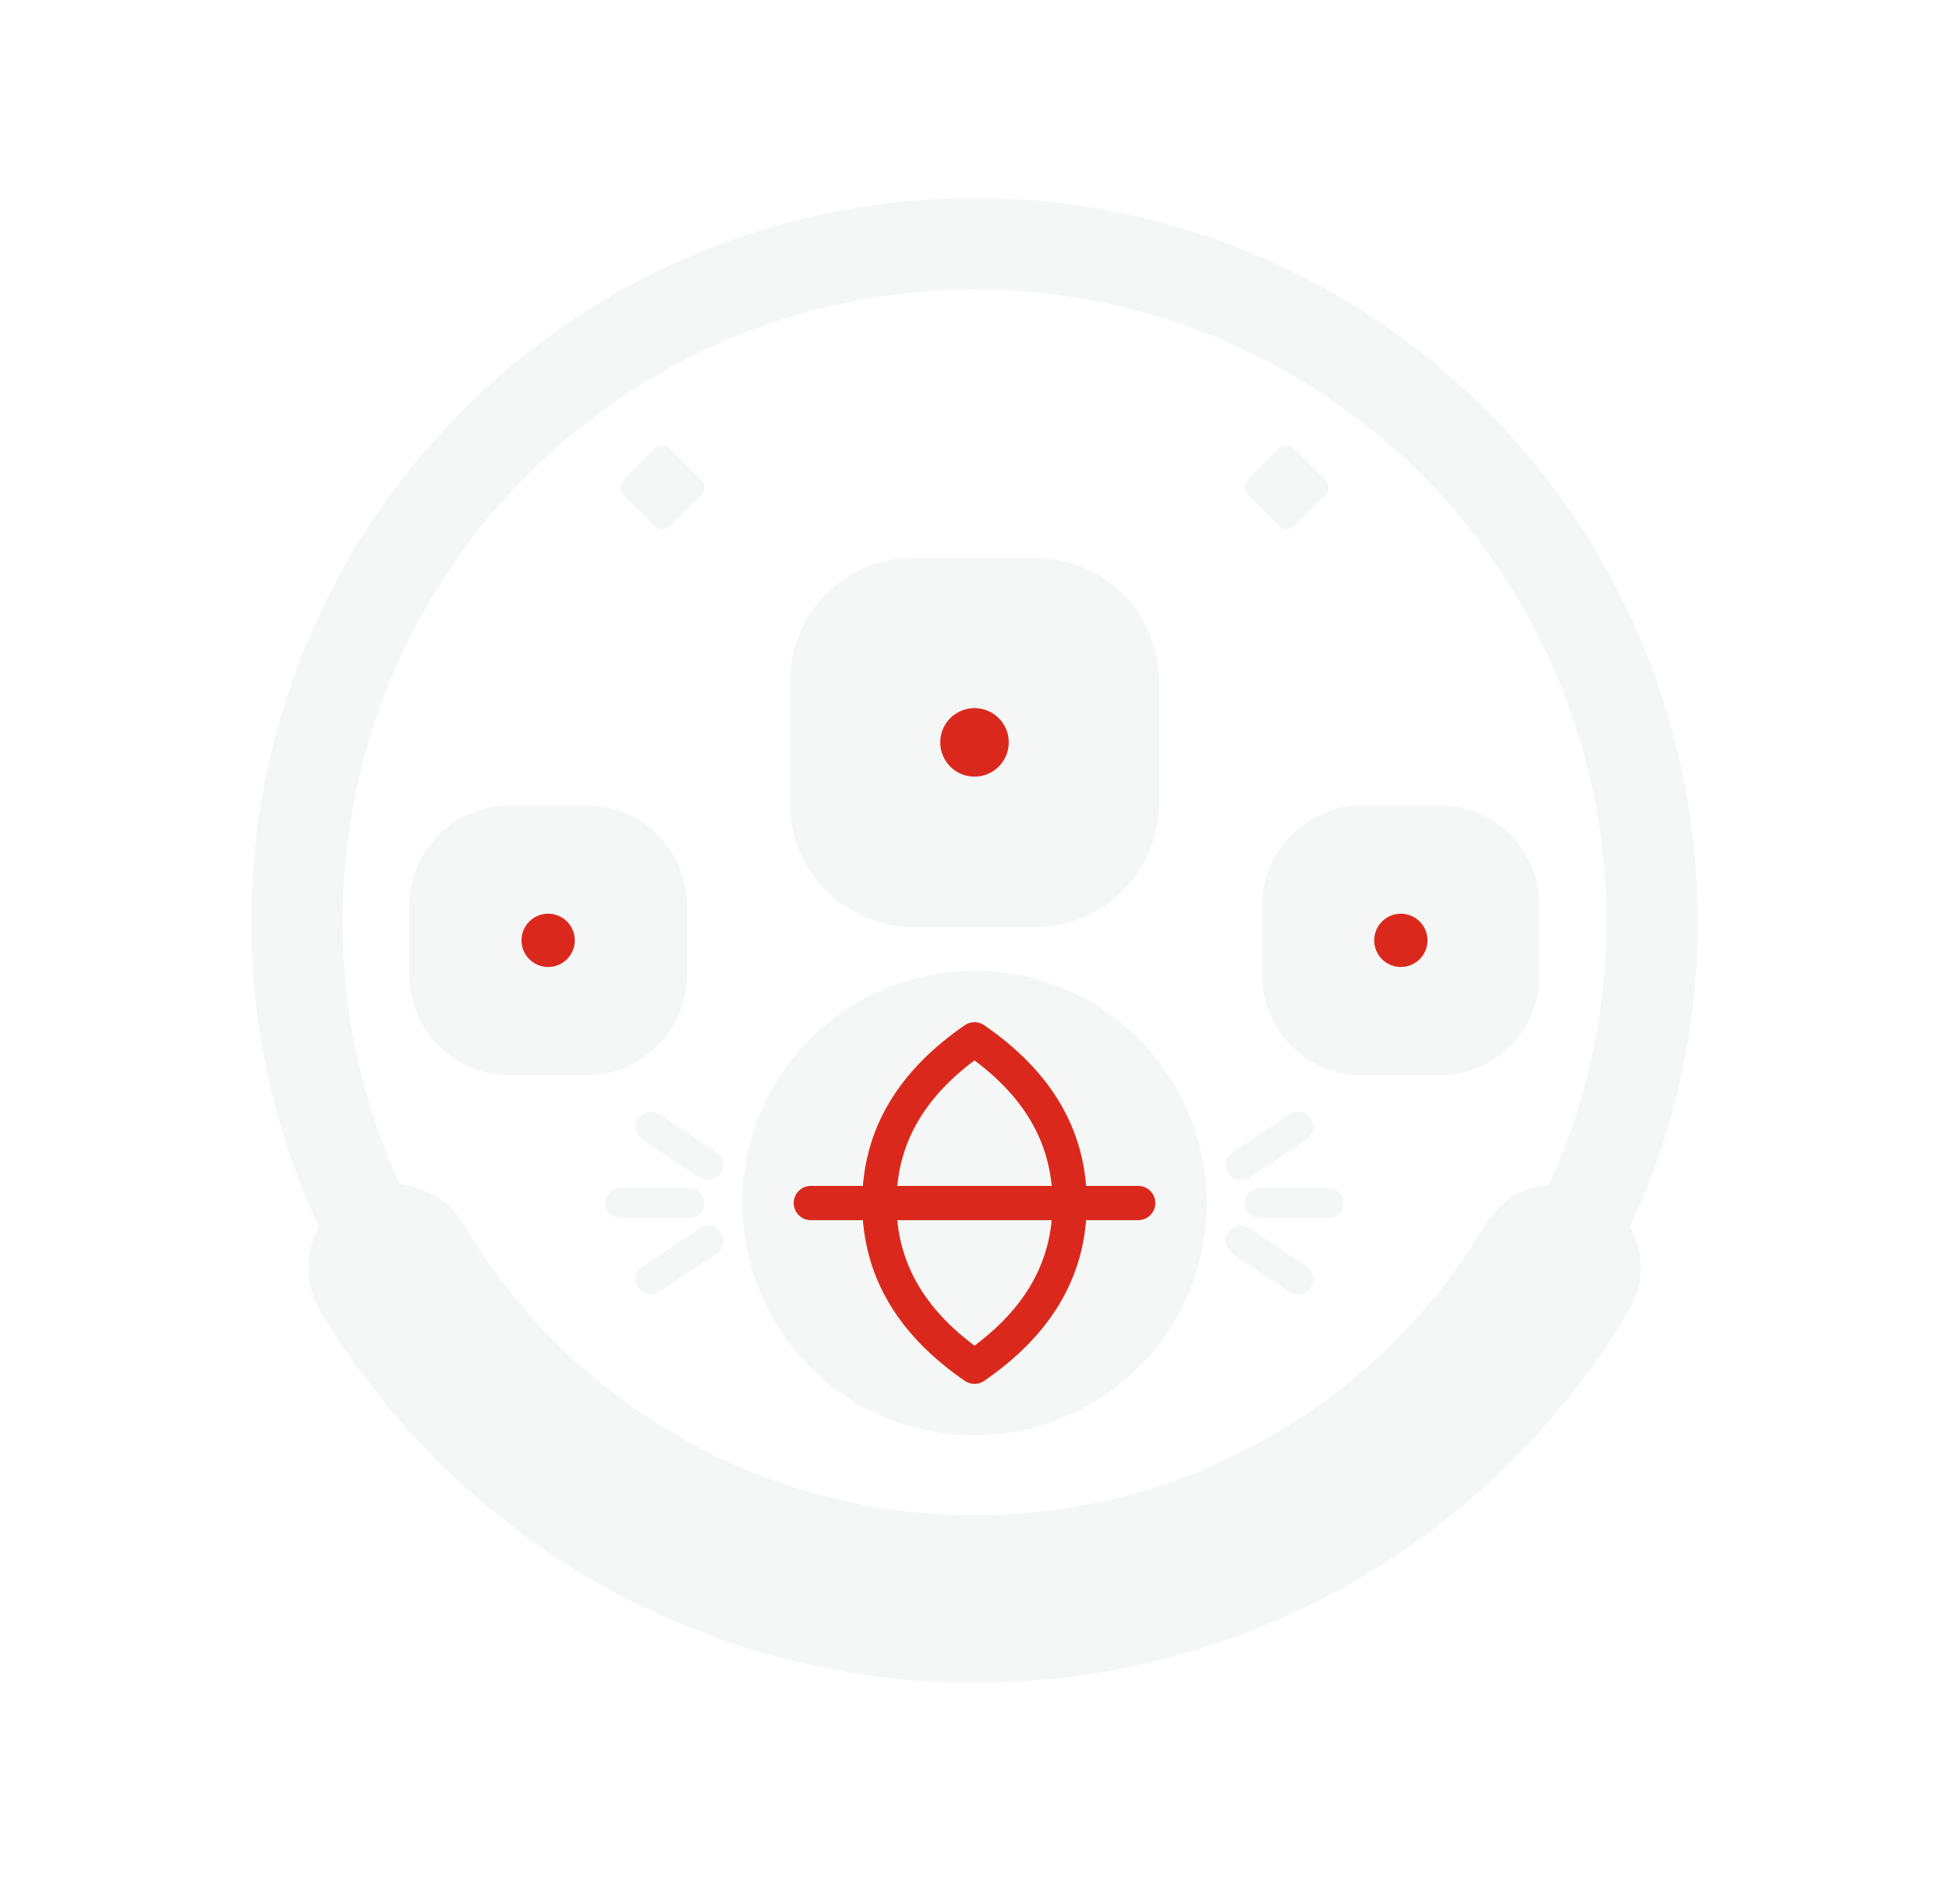
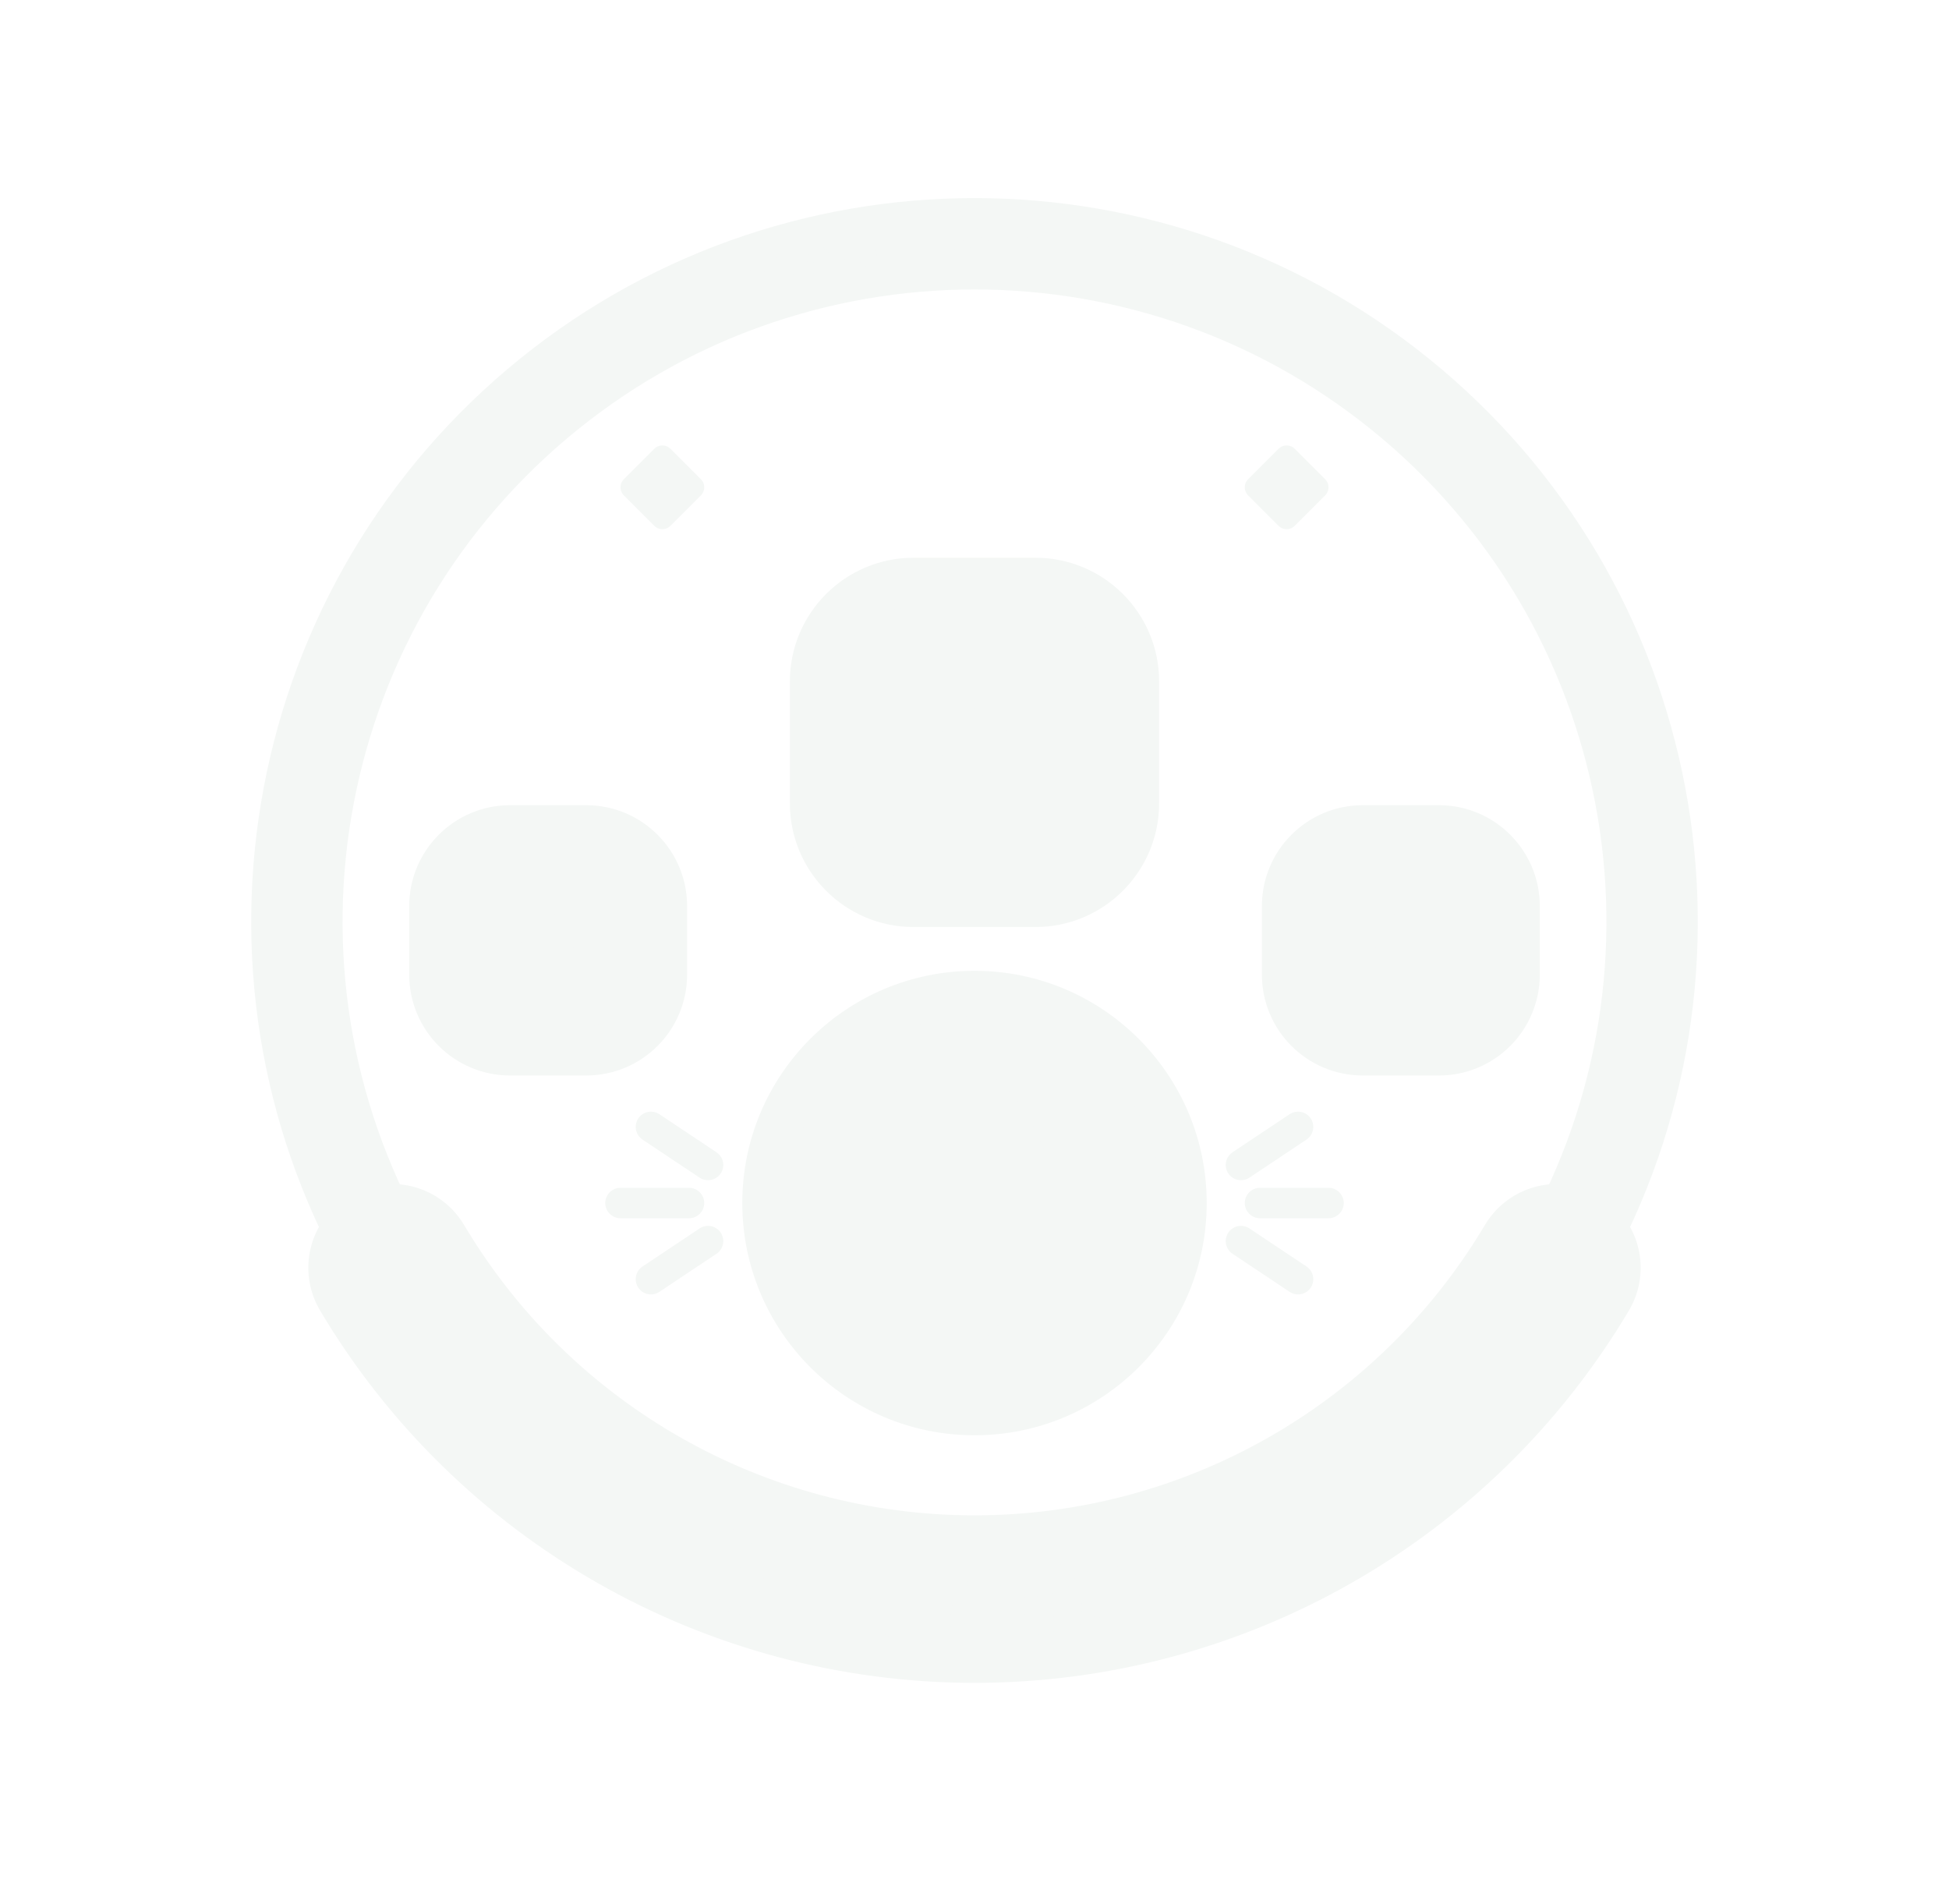
<svg xmlns="http://www.w3.org/2000/svg" viewBox="0 0 512 500" role="img" aria-labelledby="title desc" version="1.1" id="svg15">
  <g stroke="#F4F7F5" stroke-width="13" stroke-linecap="round" stroke-linejoin="round" id="g8">
    <path fill="none" stroke="#F4F7F5" d="M103 333a178 178 0 1 1 306 0" id="path1" />
    <g id="younger-member" aria-label="younger-member">
      <rect x="114" y="218" width="60" height="58" rx="20" fill="#F4F7F5" stroke="#F4F7F5" id="rect1" />
-       <circle cx="144" cy="247" r="7" fill="#DA291C" stroke="none" id="circle1" />
+       <circle cx="144" cy="247" r="7" fill="#F4F7F5" stroke="none" id="circle1" />
    </g>
    <g id="adult-member" aria-label="adult-member">
      <rect x="214" y="153" width="84" height="84" rx="26" fill="#F4F7F5" stroke="#F4F7F5" id="rect2" />
-       <circle cx="256" cy="195" r="9" fill="#DA291C" stroke="none" id="circle2" />
+       <circle cx="256" cy="195" r="9" fill="#F4F7F5" stroke="none" id="circle2" />
    </g>
    <g id="older-member" aria-label="older-member">
      <rect x="338" y="218" width="60" height="58" rx="20" fill="#F4F7F5" stroke="#F4F7F5" id="rect3" />
-       <circle cx="368" cy="247" r="7" fill="#DA291C" stroke="none" id="circle3" />
+       <circle cx="368" cy="247" r="7" fill="#F4F7F5" stroke="none" id="circle3" />
    </g>
    <circle cx="256" cy="316" r="55" fill="#F4F7F5" stroke="#F4F7F5" stroke-width="12" id="circle4" />
-     <path fill="none" stroke="#DA291C" stroke-width="9" d="M256 273c-16 11-25 25-25 43s9 32 25 43m0-86c16 11 25 25 25 43s-9 32-25 43m-43-43h86" id="path4" />
+     <path fill="none" stroke="#F4F7F5" stroke-width="9" d="M256 273c-16 11-25 25-25 43s9 32 25 43m0-86c16 11 25 25 25 43s-9 32-25 43m-43-43h86" id="path4" />
    <path fill="none" stroke="#F4F7F5" stroke-width="8" d="M181 316h-18M186 306l-15-10M186 326l-15 10M331 316h18M326 306l15-10M326 326l15 10" id="path5" />
    <path fill="none" stroke="#F4F7F5" d="M103 333a178 178 0 0 0 306 0" id="path6" />
    <path fill="#F4F7F5" stroke="#F4F7F5" stroke-width="6" d="m174 120 8 8-8 8-8-8z" id="path7" />
    <path fill="#F4F7F5" stroke="#F4F7F5" stroke-width="6" d="m338 120 8 8-8 8-8-8z" id="path8" />
  </g>
  <defs id="defs8">
    <path id="motto-arc" d="M103 333a178 178 0 1 1 306 0" />
    <path id="name-arc" d="M103 333a178 178 0 0 0 306 0" />
  </defs>
  <path d="M103 333a178 178 0 1 1 306 0" fill="none" stroke="#F4F7F5" stroke-width="24" stroke-linecap="round" id="path9" />
  <path d="M103 333a178 178 0 0 0 306 0" fill="none" stroke="#F4F7F5" stroke-width="44" stroke-linecap="round" id="path10" />
  <g font-family="Kohinoor Bangla, Bangla Sangam MN, sans-serif" text-anchor="middle" id="g15">
    <g id="text14" style="font-weight:700;font-size:12px;letter-spacing:0" aria-label="ন্যায্যতা•ঐক্য•সম্মান">
      <path style="fill:#f4f7f5" d="m 198.95,74.938 c -0.279,-0.089 -0.529,-0.288 -0.632,-0.621 -0.142,-0.458 0.123,-0.779 0.604,-0.929 1.375,-0.427 3.012,1.365 3.52,3.004 l 0.021,0.069 1.605,-0.498 -1.998,-6.441 1.146,-0.356 -0.388,-1.249 -8.195,2.542 0.388,1.249 5.444,-1.689 0.277,0.894 c 0.188,0.607 0.416,1.178 0.605,1.584 l -0.042,0.026 c -0.824,-0.712 -1.872,-0.889 -2.926,-0.562 -1.352,0.42 -2.103,1.482 -1.68,2.846 0.188,0.607 0.568,0.98 1.004,1.171 z m 4.988,-5.995 -1.18,0.366 -0.388,-1.249 3.679,-1.141 0.388,1.249 -0.332,0.103 c -0.562,0.174 -0.889,0.778 -0.633,1.604 0.348,1.123 1.275,1.64 1.652,2.855 0.306,0.986 0.027,2.153 -0.757,2.986 l -1.411,-0.58 c 0.654,-0.768 0.773,-1.396 0.606,-1.934 -0.345,-1.112 -1.318,-1.576 -1.688,-2.768 -0.206,-0.665 -0.079,-1.144 0.08,-1.444 z m 2.54,-3.314 c 0.167,0.539 0.435,0.996 0.727,1.37 l -0.08,0.025 c -0.191,-0.129 -0.537,-0.273 -1.064,-0.11 l -0.47,0.146 0.388,1.249 0.046,-0.014 c 0.722,-0.224 1.168,-0.124 1.516,1 l 1.582,5.1 1.605,-0.498 -1.998,-6.441 1.146,-0.356 -0.388,-1.249 -1.146,0.356 -0.363,-1.169 -1.536,0.476 z m 5.605,1.052 2.185,-0.509 0.526,2.256 c 0.15,0.643 0.453,1.681 0.671,2.246 l -0.047,0.011 -2.625,-0.744 1.107,-1.33 -0.256,-1.099 -1.551,-0.785 z m 4.893,5.981 0.769,-1.3 -0.623,-0.188 -1.253,-5.376 1.169,-0.272 -0.297,-1.274 -7.409,1.727 0.297,1.274 0.818,-0.191 0.106,0.456 1.678,0.854 -1.155,1.39 0.302,1.297 z m 0.798,-7.308 -1.204,0.281 -0.297,-1.274 3.751,-0.874 0.297,1.274 -0.339,0.079 c -0.573,0.133 -0.943,0.713 -0.747,1.554 0.267,1.145 1.154,1.727 1.443,2.966 0.234,1.005 -0.128,2.149 -0.97,2.924 l -1.366,-0.68 c 0.707,-0.719 0.871,-1.337 0.743,-1.886 -0.264,-1.134 -1.202,-1.667 -1.485,-2.882 -0.158,-0.678 0.004,-1.147 0.183,-1.435 z m 7.763,2.752 c -0.681,-0.142 -1.239,-0.718 -1.373,-1.523 -0.181,-1.089 0.555,-2.002 1.738,-2.2 1.61,-0.268 2.716,0.752 2.965,2.243 0.315,1.894 -0.776,3.377 -2.693,3.697 -2.509,0.418 -4.239,-1.423 -5.336,-4.208 l 1.393,-0.913 c 0.793,2.277 2.04,3.918 3.685,3.644 1.053,-0.175 1.492,-1.051 1.336,-1.986 -0.11,-0.663 -0.464,-1.103 -0.973,-1.018 -0.296,0.049 -0.511,0.292 -0.46,0.6 0.043,0.26 0.262,0.479 0.574,0.525 z m 3.277,-6.105 0.215,1.29 -9.008,1.5 -0.215,-1.29 z m 0.6,-1.219 c 0.093,0.556 0.296,1.046 0.534,1.456 l -0.083,0.014 c -0.172,-0.154 -0.495,-0.343 -1.04,-0.253 l -0.485,0.081 0.215,1.29 0.047,-0.008 c 0.746,-0.124 1.174,0.036 1.367,1.196 l 0.877,5.267 1.657,-0.276 -1.108,-6.652 1.184,-0.197 -0.215,-1.29 -1.184,0.197 -0.201,-1.207 -1.586,0.264 z" id="path15" />
      <path style="fill:#f4f7f5" d="m 238.978,64.641 c 0.076,0.873 0.734,1.514 1.738,1.427 0.921,-0.08 1.53,-0.832 1.454,-1.704 -0.076,-0.873 -0.734,-1.514 -1.738,-1.427 -0.921,0.08 -1.53,0.832 -1.454,1.704 z" id="path16" />
      <path style="fill:#f4f7f5" d="m 254.982,68.03 1.56,-0.022 -0.069,-4.968 c 1.341,-0.199 2.131,-1.254 2.116,-2.346 -0.017,-1.236 -0.797,-2.077 -2.581,-2.604 l -1.892,-0.562 c -0.747,-0.218 -1.303,-0.462 -1.31,-0.978 -0.004,-0.264 0.078,-0.457 0.314,-0.688 l -1.508,-0.591 c -0.283,0.328 -0.494,0.751 -0.486,1.291 0.017,1.224 1.095,1.929 2.228,2.261 l 2.35,0.687 c 0.843,0.24 1.268,0.582 1.277,1.206 0.007,0.468 -0.217,0.759 -0.527,0.907 l -0.003,-0.216 c -0.013,-0.96 -0.514,-1.565 -1.75,-1.548 -1.944,0.027 -3.382,1.871 -3.363,3.239 0.015,1.056 0.661,1.767 1.849,1.75 0.444,-0.006 0.91,-0.145 1.206,-0.413 l -0.544,-1.169 c -0.083,0.097 -0.273,0.232 -0.513,0.235 -0.264,0.004 -0.41,-0.114 -0.414,-0.462 -0.01,-0.684 0.984,-1.718 1.68,-1.728 0.144,-0.002 0.253,0.068 0.256,0.308 l 0.028,2.04 c 0.026,1.86 0.116,2.291 0.193,2.626 l -0.048,6.68e-4 c -0.436,-0.318 -1.013,-0.37 -1.637,-0.361 -0.372,0.005 -0.768,0.035 -1.152,0.04 -1.284,0.018 -1.686,-0.421 -1.693,-0.949 -0.005,-0.384 0.159,-0.674 0.36,-0.869 l -1.533,-0.615 c -0.141,0.182 -0.518,0.751 -0.507,1.519 0.021,1.476 1.101,2.361 2.913,2.336 0.36,-0.005 1.056,-0.027 1.464,-0.032 1.368,-0.019 1.649,0.349 1.738,0.672 z m 9.596,-2.213 c 0.512,-0.143 0.915,-0.52 0.94,-1.035 0.028,-0.563 -0.417,-1.054 -1.277,-1.144 l -0.164,3.332 0.615,0.451 -1.198,0.914 -4.475,-3.308 0.071,-1.438 c 0.982,-0.661 2.187,-1.226 3.6,-1.385 l 0.04,-0.803 -4.183,-0.206 0.064,-1.306 9.313,0.458 -0.064,1.306 -3.512,-0.173 -0.035,0.707 c 1.912,0.214 2.798,1.483 2.737,2.73 -0.048,0.971 -0.615,1.748 -1.498,2.125 z m -3.957,-1.372 1.937,1.405 0.048,0.002 c -0.042,-0.603 -0.024,-1.467 0.007,-2.102 l 0.004,-0.072 c -0.776,0.142 -1.426,0.422 -1.996,0.767 z m 7.993,-2.754 -1.235,-0.061 0.064,-1.306 3.847,0.189 -0.064,1.306 -0.348,-0.017 c -0.587,-0.029 -1.102,0.426 -1.145,1.289 -0.058,1.175 0.636,1.978 0.573,3.248 -0.051,1.031 -0.713,2.031 -1.735,2.546 l -1.127,-1.029 c 0.878,-0.497 1.205,-1.046 1.233,-1.609 0.057,-1.163 -0.698,-1.933 -0.636,-3.179 0.034,-0.695 0.319,-1.102 0.57,-1.33 z" id="path17" />
      <path style="fill:#f4f7f5" d="m 277.063,65.075 c -0.111,0.869 0.395,1.636 1.395,1.764 0.917,0.117 1.672,-0.487 1.783,-1.356 0.111,-0.869 -0.395,-1.636 -1.395,-1.764 -0.917,-0.117 -1.672,0.487 -1.783,1.356 z" id="path18" />
      <path style="fill:#f4f7f5" d="m 287.974,69.641 c 0.671,0.133 1.424,-0.086 2.084,-0.579 0.573,-0.425 0.972,-0.897 1.408,-0.811 0.247,0.049 0.368,0.244 0.317,0.503 l -0.567,2.873 1.66,0.328 1.306,-6.616 1.165,0.23 0.253,-1.283 -8.676,-1.713 -0.253,1.283 1.566,0.309 -0.091,0.459 0.357,0.547 c 0.461,0.703 0.877,1.445 0.705,2.316 -0.095,0.483 -0.443,0.818 -0.961,0.715 -0.565,-0.112 -0.719,-0.57 -0.824,-1.031 l -1.385,0.509 c 0.134,0.809 0.677,1.712 1.937,1.96 z m 4.22,-2.787 c -0.13,-0.087 -0.243,-0.134 -0.443,-0.173 -0.412,-0.081 -0.826,0.155 -1.117,0.33 0.021,-0.167 0.032,-0.348 0.02,-0.534 -0.027,-0.421 -0.167,-0.889 -0.47,-1.463 l -0.251,-0.465 0.009,-0.047 2.578,0.509 -0.156,0.789 c -0.035,0.177 -0.142,0.779 -0.172,1.055 z m 7.397,1.141 c -0.545,-0.144 -0.808,-0.747 -1.455,-1.166 0.017,-0.206 0.02,-0.404 -7.8e-4,-0.608 l 1.798,0.475 c 0.441,0.116 0.599,0.456 0.501,0.827 -0.098,0.371 -0.392,0.592 -0.844,0.472 z m 2.167,4.581 c -0.281,-0.533 -0.836,-1.065 -1.524,-1.42 l 0.435,-1.648 c 0.69,-0.215 1.044,-0.804 1.182,-1.326 0.116,-0.441 0.088,-0.759 0.021,-0.975 l 1.137,0.3 -0.778,2.947 c -0.404,1.532 -0.473,2.122 -0.473,2.122 z m 3.943,-4.358 0.334,-1.265 -10.616,-2.802 -0.334,1.265 1.416,0.374 c 0.061,0.19 0.076,0.417 0.053,0.647 -0.778,0.08 -1.286,0.641 -1.482,1.384 -0.129,0.487 -0.035,0.934 0.118,1.198 l 1.381,-0.107 c -0.079,-0.17 -0.129,-0.357 -0.068,-0.589 0.077,-0.29 0.323,-0.473 0.706,-0.372 0.615,0.162 0.945,0.982 1.842,1.392 l -0.356,1.395 c -0.667,0.035 -1.164,0.413 -1.32,1.004 -0.184,0.696 0.243,1.194 0.835,1.35 0.499,0.132 1.089,-0.035 1.525,-0.652 0.796,0.558 1.256,1.448 1.38,2.387 l 1.485,0.392 1.929,-7.31 z m 1.37,-2.133 c -0.144,0.545 -0.16,1.075 -0.11,1.547 l -0.081,-0.021 c -0.093,-0.211 -0.31,-0.516 -0.844,-0.657 l -0.476,-0.126 -0.334,1.265 0.046,0.012 c 0.731,0.193 1.056,0.514 0.756,1.652 l -1.363,5.163 1.624,0.429 1.721,-6.521 1.16,0.306 0.334,-1.265 -1.16,-0.306 0.312,-1.183 -1.555,-0.41 z m 3.108,7.967 c -0.175,-0.235 -0.263,-0.542 -0.153,-0.873 0.151,-0.456 0.553,-0.562 1.032,-0.404 1.367,0.454 1.655,2.863 1.114,4.491 l -0.023,0.068 1.594,0.529 2.124,-6.401 1.139,0.378 0.412,-1.241 -8.143,-2.702 -0.412,1.241 5.41,1.795 -0.295,0.888 c -0.2,0.604 -0.348,1.2 -0.43,1.64 l -0.049,-0.004 c -0.256,-1.058 -1.004,-1.813 -2.052,-2.16 -1.344,-0.446 -2.573,-0.019 -3.023,1.336 -0.2,0.604 -0.109,1.127 0.135,1.537 z" id="path19" />
    </g>
    <path d="m 216.578,410.974 0.841,-2.934 -24.683,-7.073 -0.841,2.934 12.974,3.718 -0.309,1.077 c -3.673,-0.295 -7.493,0.533 -9.739,1.462 l -0.98,3.418 7.645,5.948 -0.347,1.211 -0.081,-0.023 c -0.207,-0.292 -0.538,-0.766 -1.426,-1.02 -1.184,-0.339 -2.169,0.252 -2.797,1.121 l -0.108,-0.031 c -0.192,-0.958 -0.783,-2.147 -2.667,-2.687 -2.342,-0.671 -4.823,0.569 -5.695,3.611 -0.872,3.042 0.346,5.604 3.63,6.545 0.646,0.185 1.342,0.297 1.888,0.221 l 0.429,-3.227 c -0.381,0.007 -0.861,-0.043 -1.265,-0.159 -0.969,-0.278 -1.895,-1.009 -1.479,-2.463 0.339,-1.184 1.097,-1.695 1.905,-1.464 0.807,0.231 1.211,0.959 0.841,2.251 l -0.147,0.511 3.042,0.872 0.147,-0.511 c 0.332,-1.157 1.013,-1.807 1.901,-1.552 0.646,0.185 0.899,0.724 0.972,1.181 l -1.805,6.299 3.445,0.987 5.36,-18.707 c 1.961,0.678 2.837,1.891 2.459,3.21 -0.324,1.131 -1.247,1.711 -2.363,1.74 l 0.898,3.17 c 2.358,-0.198 4.12,-1.674 4.776,-3.962 0.656,-2.288 -0.215,-5.654 -4.891,-7.227 l 0.231,-0.807 z m -13.927,5.301 -0.135,-0.039 -4.686,-3.673 c 1.923,-0.41 3.931,-0.709 5.812,-0.665 l -0.069,0.242 c -0.37,1.292 -0.725,2.938 -0.922,4.134 z m 17.254,-10.202 c -0.362,1.265 -0.425,2.5 -0.334,3.604 l -0.188,-0.054 c -0.207,-0.496 -0.699,-1.22 -1.937,-1.575 l -1.104,-0.316 -0.841,2.934 0.108,0.031 c 1.696,0.486 2.437,1.252 1.682,3.89 l -3.432,11.978 3.768,1.08 4.335,-15.127 2.692,0.771 0.841,-2.934 -2.692,-0.771 0.787,-2.746 -3.607,-1.034 z m 13.492,7.754 -10.312,-1.471 0.431,-3.021 16.881,2.409 -0.431,3.021 -2.772,-0.396 -1.812,12.695 1.244,0.998 -2.827,2.17 -10.523,-8.318 0.439,-3.077 c 1.406,-1.129 5.187,-3.446 9.535,-3.985 z m -0.664,4.657 c -2.396,0.535 -4.577,1.751 -5.286,2.357 l 4.653,3.662 0.111,0.016 c -0.123,-0.725 0.043,-2.681 0.284,-4.372 z m 26.91,16.889 3.442,-0.129 -0.572,-15.277 c 0.332,-0.124 0.72,-0.223 1.084,-0.237 1.315,-0.049 2.35,0.641 2.404,2.095 0.054,1.455 -1.068,2.169 -1.899,2.425 l 2.044,2.95 c 1.598,-0.732 3.585,-2.292 3.466,-5.454 -0.136,-3.637 -2.98,-5.492 -6.449,-5.362 -1.763,0.066 -3.536,0.609 -4.577,1.236 l 0.069,1.847 c 0.058,1.539 0.292,4.052 0.54,5.444 l -0.112,0.004 -5.502,-1.755 2.992,-2.41 -0.099,-2.63 -3.203,-2.486 -0.004,-0.112 17.46,-0.654 -0.114,-3.05 -24.875,0.932 0.114,3.05 3.498,-0.131 0.041,1.091 3.463,2.7 -3.262,2.672 0.122,3.246 9.612,3.03 c 0.058,0.81 0.209,1.841 0.459,2.533 l -0.112,0.004 c -0.929,-0.862 -1.889,-1.05 -2.868,-1.013 -0.923,0.035 -1.088,0.125 -2.151,0.165 -2.378,0.089 -2.867,-1.742 -2.924,-3.253 l -3.551,0.946 c 0.11,2.938 1.784,5.733 6.233,5.567 1.147,-0.043 1.089,-0.097 2.152,-0.137 2.015,-0.075 2.851,0.566 3.079,2.154 z m 12.72,-26.198 c 0.049,1.315 0.374,2.508 0.805,3.528 l -0.196,0.007 c -0.351,-0.407 -1.044,-0.942 -2.331,-0.893 l -1.147,0.043 0.114,3.05 0.112,-0.004 c 1.763,-0.066 2.706,0.431 2.809,3.173 l 0.466,12.451 3.917,-0.147 -0.589,-15.725 2.798,-0.105 -0.114,-3.05 -2.798,0.105 -0.107,-2.854 -3.749,0.14 z m 7.984,9.81 c 0.267,1.573 1.247,2.827 2.952,3.162 l 2.216,-2.336 c -0.792,-0.149 -1.203,-0.562 -1.302,-1.142 -0.131,-0.773 0.368,-1.341 1.169,-1.477 1.297,-0.221 2.179,0.624 2.409,1.976 0.371,2.181 -1.475,3.687 -4.787,4.25 l -1.877,0.319 0.516,3.036 c 2.655,-0.253 3.444,0.21 9.961,2.794 l 2.103,-2.999 -2.185,-0.821 c -2,-0.739 -2.852,-0.907 -3.999,-0.968 l -0.019,-0.11 c 2.612,-0.842 4.566,-2.878 4.012,-6.135 -0.563,-3.312 -3.207,-5.334 -6.685,-4.743 -3.312,0.563 -4.884,2.847 -4.485,5.193 z m -4.323,-15.738 c 0.019,0.281 0.039,0.561 0.086,0.838 0.404,2.374 2.197,4.568 6.862,3.775 l 0.248,-0.042 c 1.794,-0.305 2.78,-0.018 3.034,1.472 0.014,0.083 0.028,0.166 0.042,0.248 l -9.441,1.605 0.512,3.009 15.348,-2.609 -0.512,-3.009 -2.236,0.38 c -5.5e-4,-0.17 -0.029,-0.336 -0.057,-0.502 -0.554,-3.257 -3.481,-4.435 -6.489,-3.924 l -0.828,0.141 c -2.153,0.366 -2.787,-0.52 -2.956,-1.514 -0.061,-0.359 -0.067,-0.727 -0.04,-1.072 z m 28.01,19.325 c -2.561,-0.258 -4.327,-1.571 -5.2,-4.495 -0.89,-2.978 -0.645,-5.681 -0.238,-7.936 l 1.932,-0.577 -0.874,-2.924 -9.336,2.789 0.874,2.924 3.515,-1.05 c -0.416,2.228 -0.432,5.009 0.417,7.853 1.387,4.641 4.578,6.815 8.075,6.88 z m 15.971,-18.828 -0.874,-2.924 -20.551,6.139 0.874,2.924 7.485,-2.236 1.066,3.568 c 0.737,2.468 2.514,3.72 5.063,2.959 1.583,-0.473 2.845,-1.727 3.503,-2.654 0.257,0.274 0.45,0.625 0.562,1.001 0.537,1.798 -0.584,3.915 -3.267,4.716 -2.978,0.89 -6.897,-0.394 -8.605,-6.109 l -3.274,1.855 c 1.745,5.645 6.943,9.352 12.873,7.58 4.856,-1.451 6.915,-5.514 5.777,-9.324 -0.657,-2.2 -2.476,-3.79 -4.19,-4.242 -1.292,1.643 -3.094,3.437 -3.818,3.654 -0.376,0.112 -0.719,0.039 -0.935,-0.685 l -1.026,-3.434 z" id="text15" style="font-weight:800;font-size:28px;letter-spacing:0;fill:#f4f7f5" aria-label="ক্লাব ফ্রাইডে" />
  </g>
</svg>
